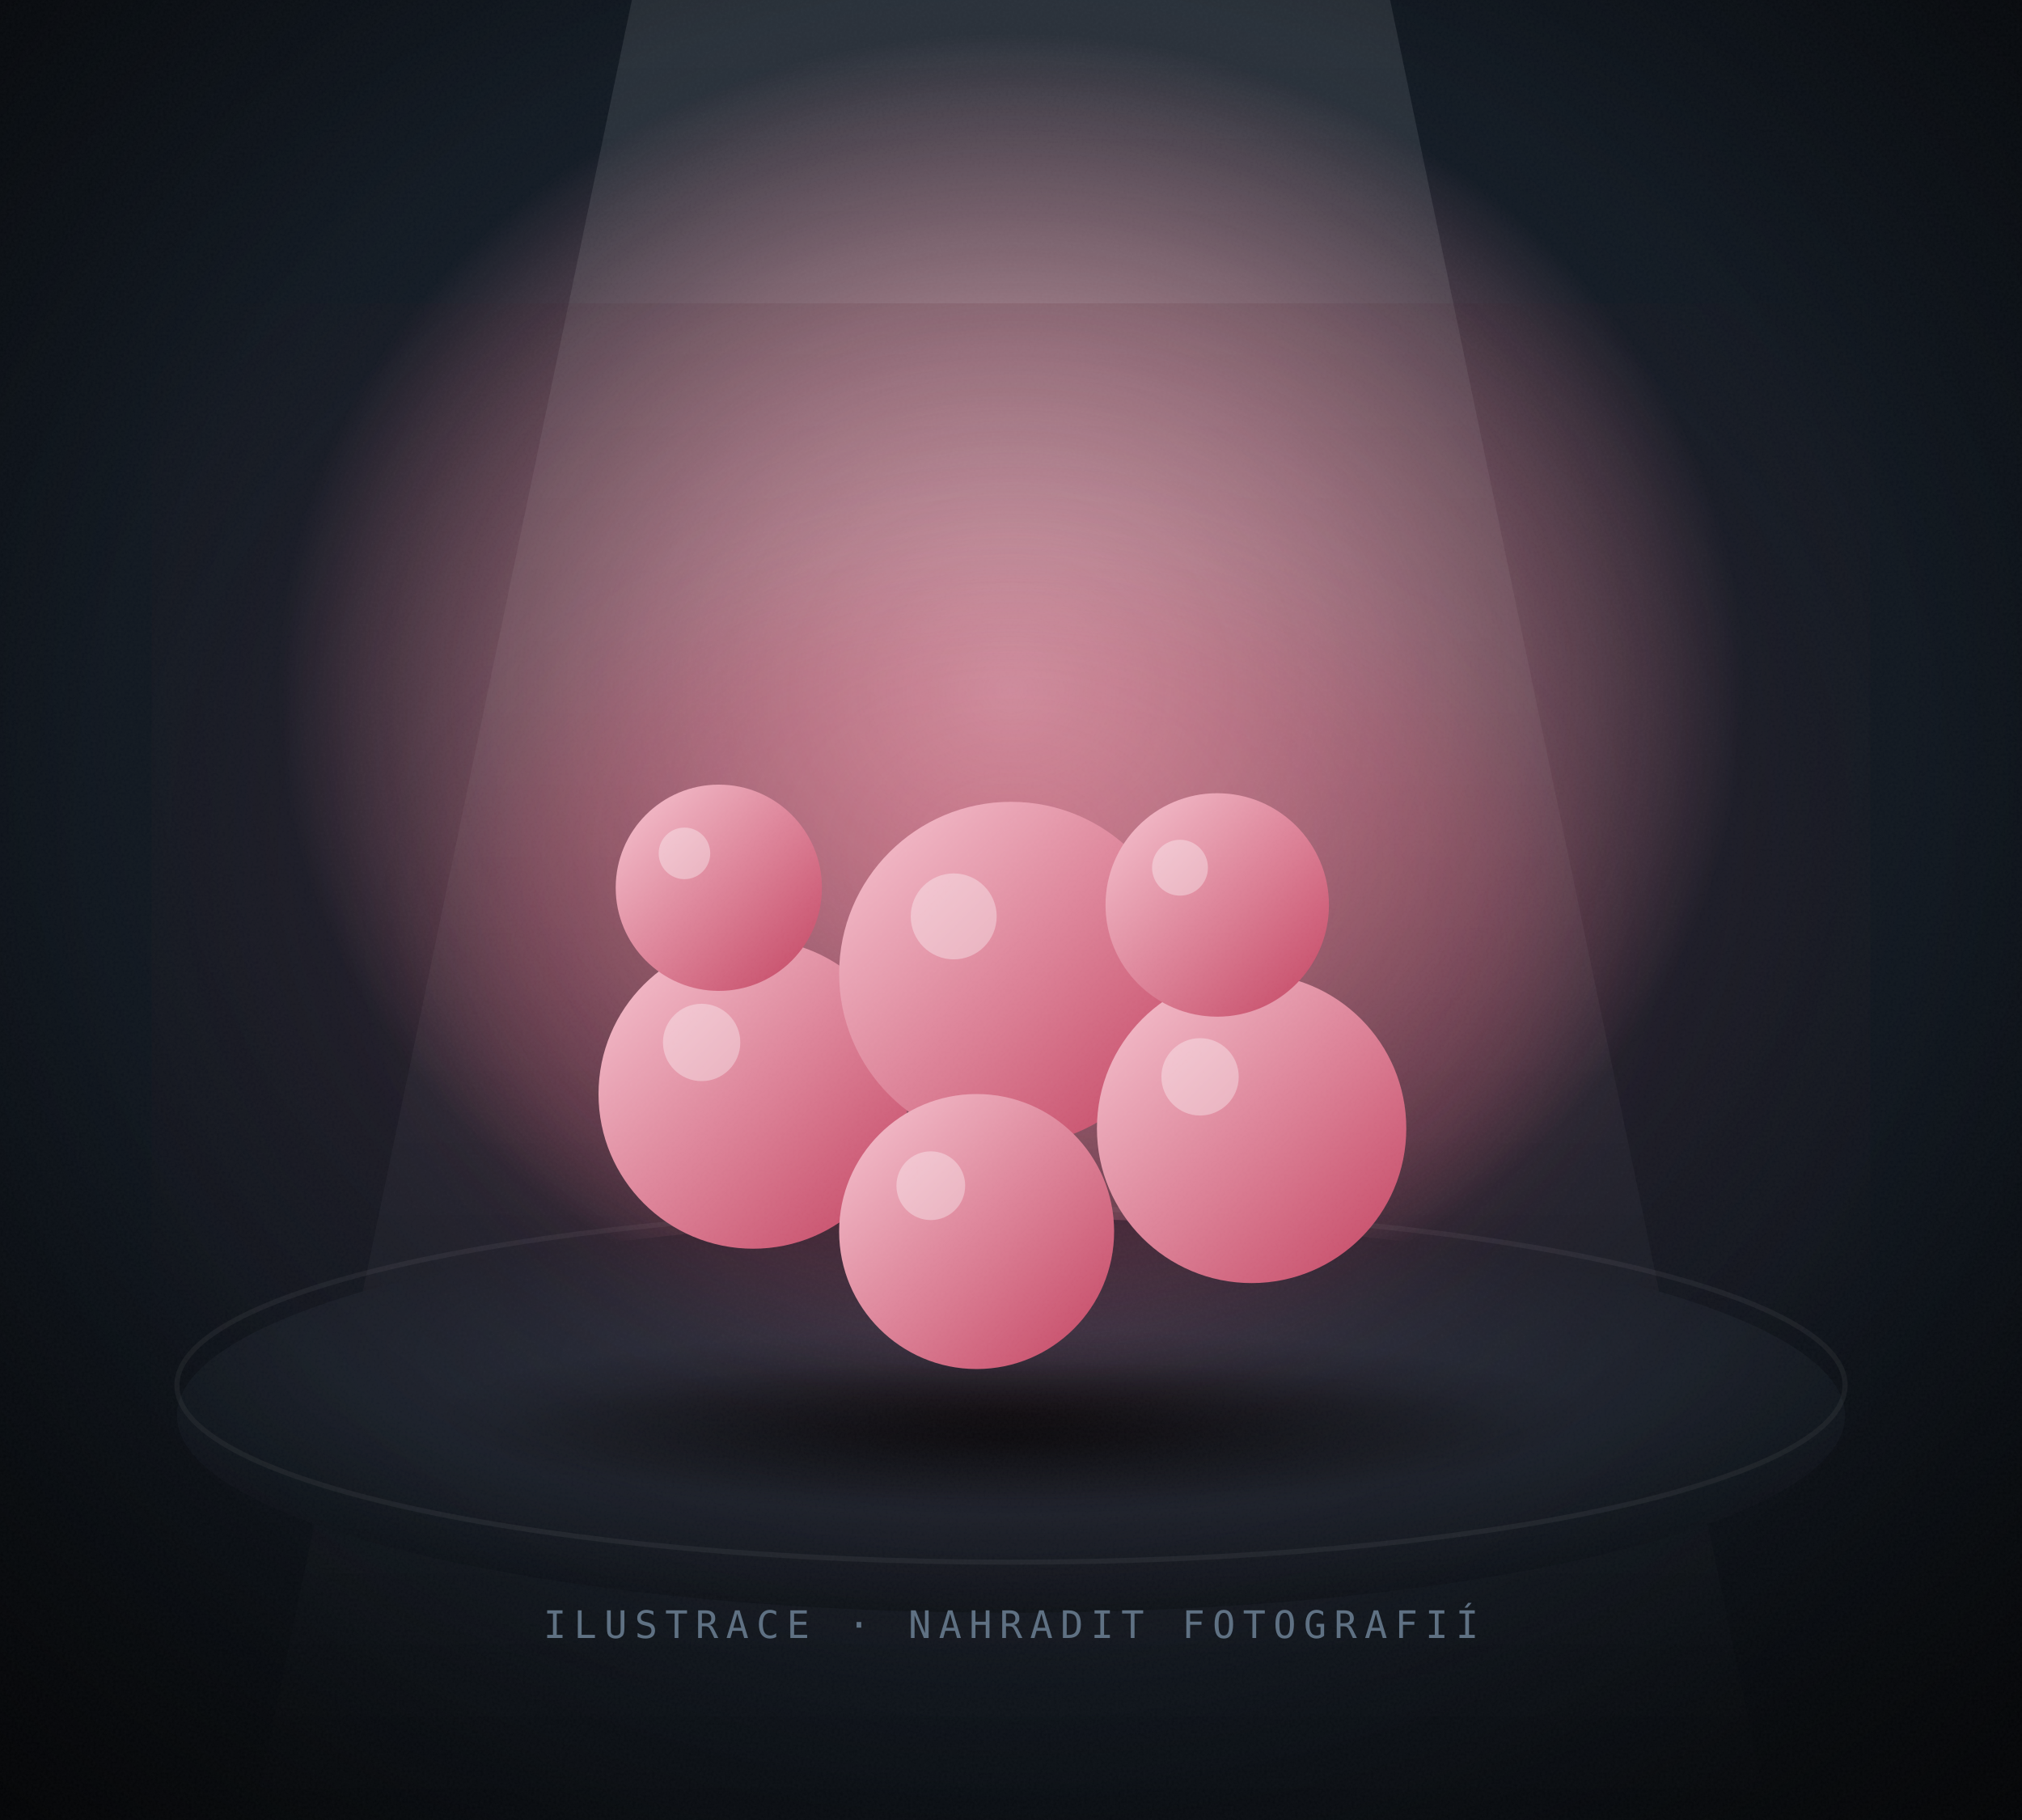
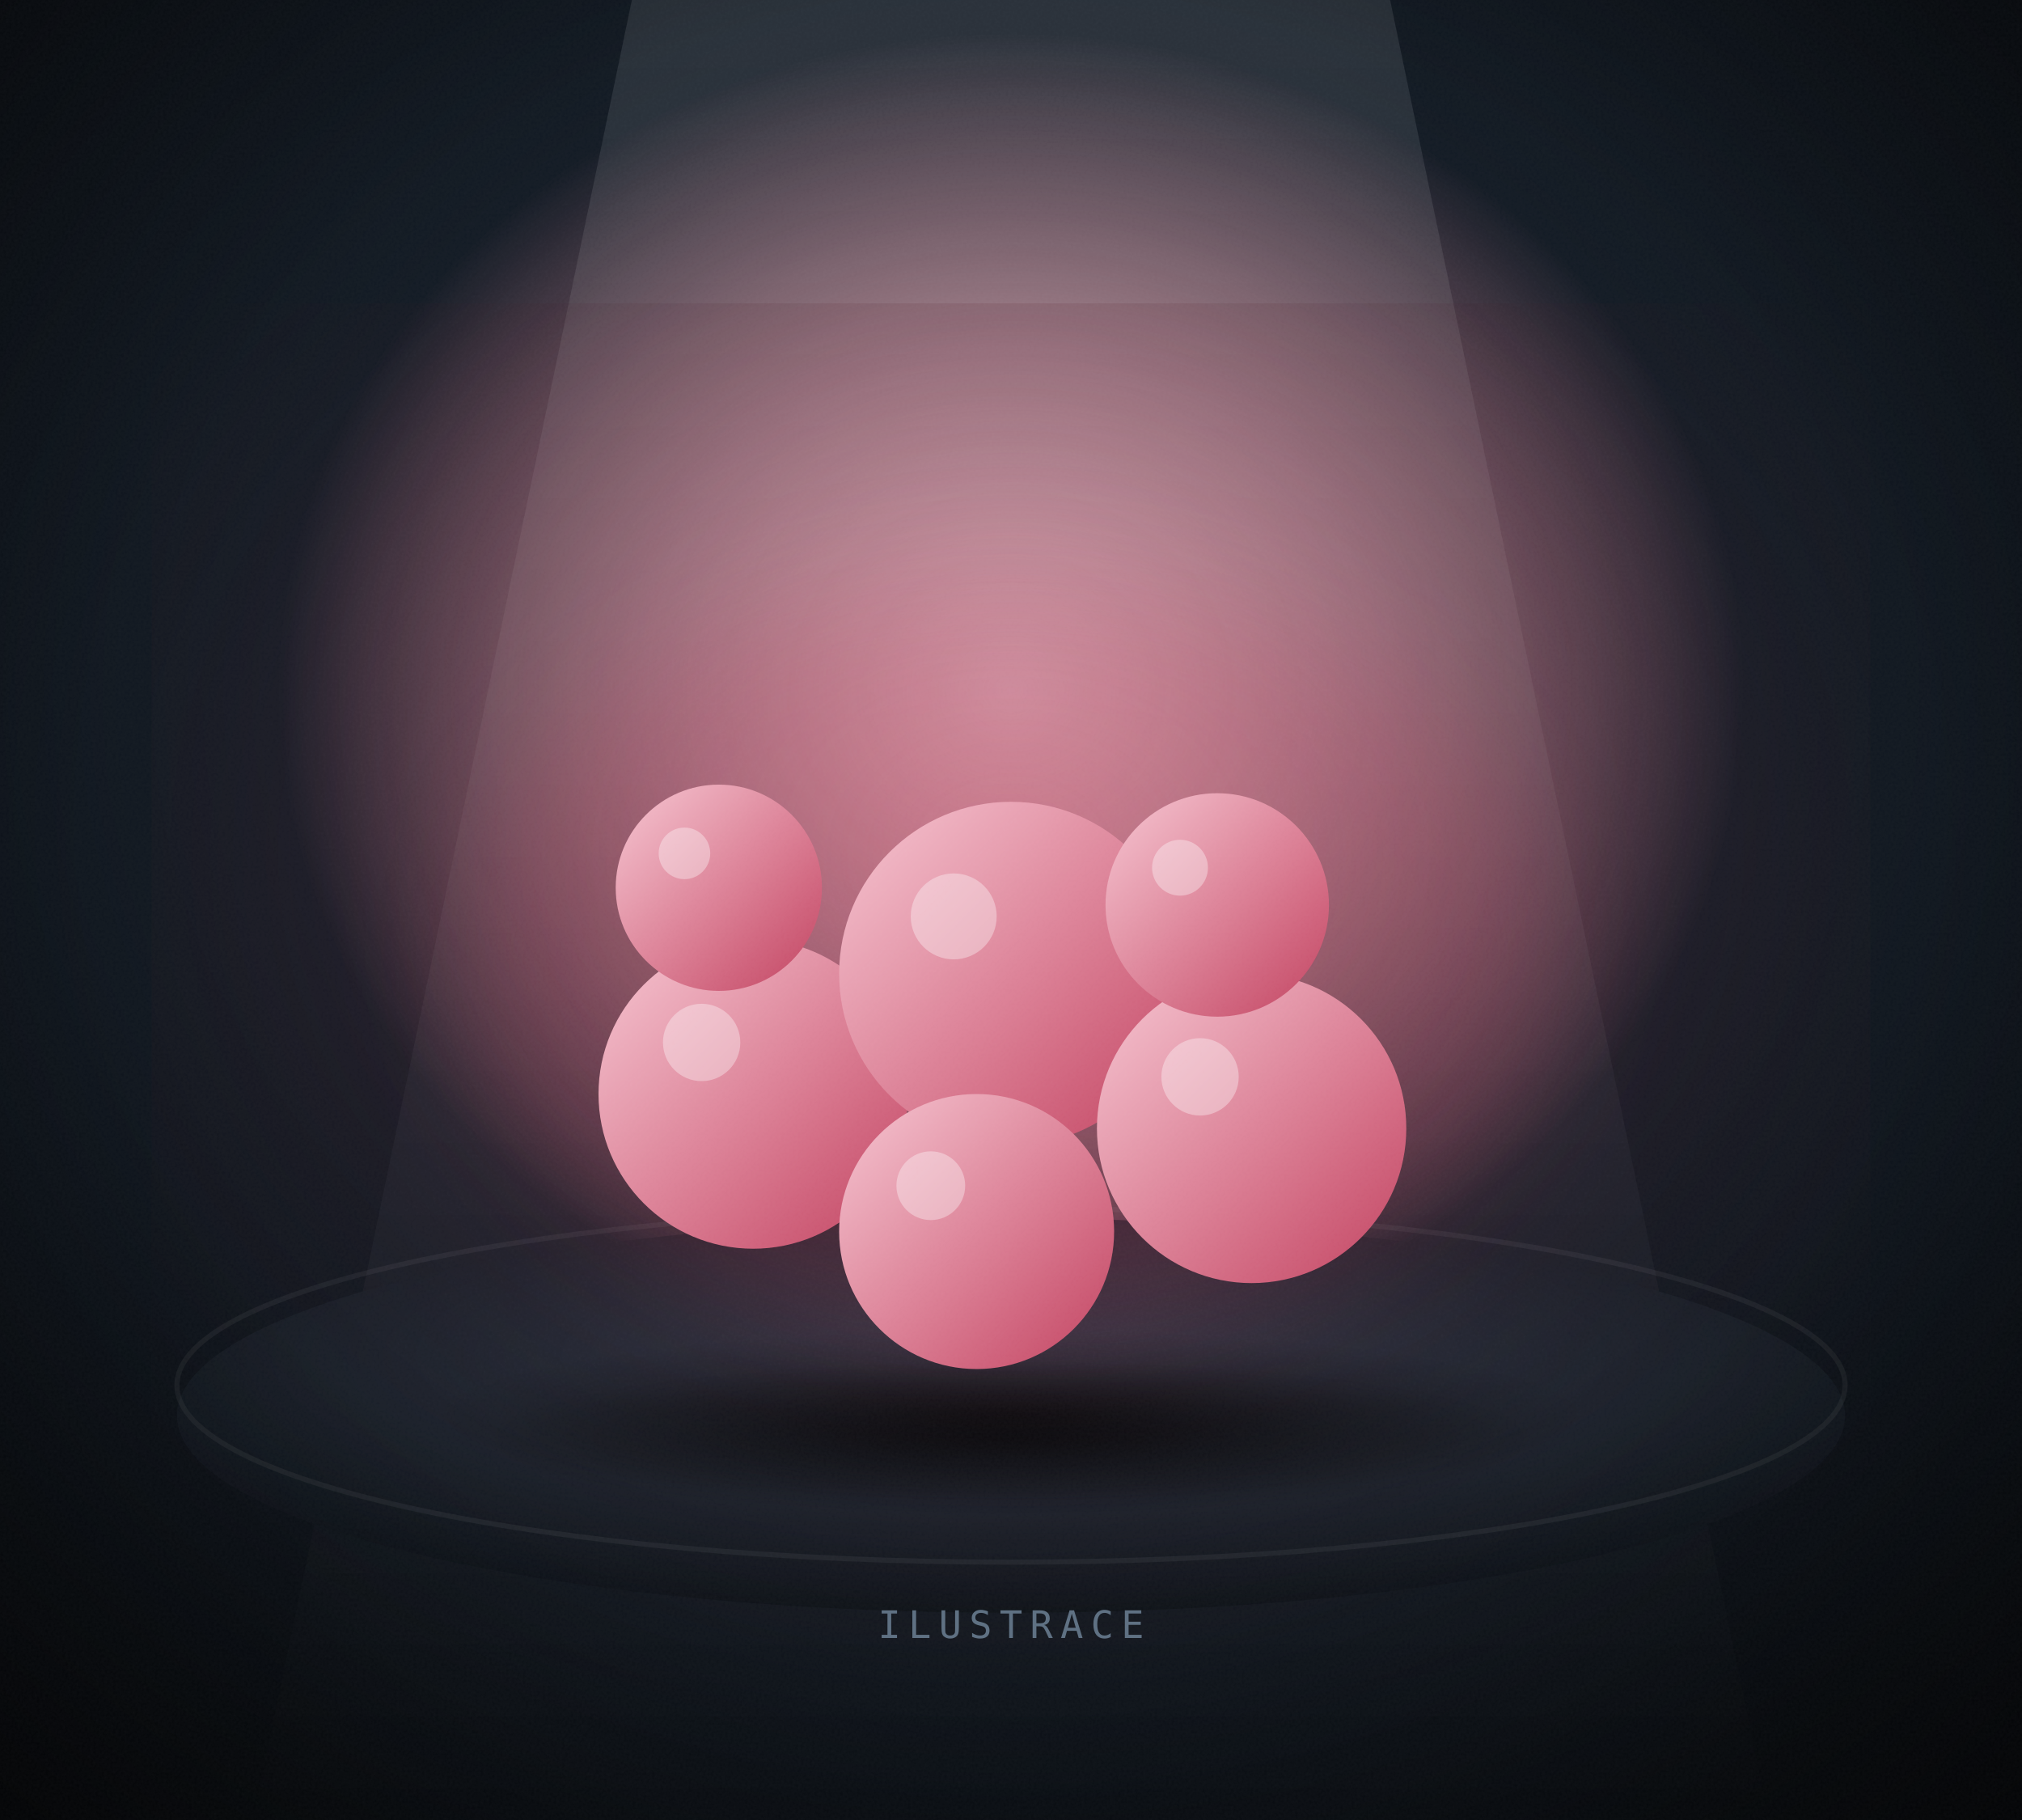
<svg xmlns="http://www.w3.org/2000/svg" viewBox="0 0 800 720" width="800" height="720">
  <defs>
    <radialGradient id="bg-cat-ovoce" cx="50%" cy="38%" r="80%">
      <stop offset="0%" stop-color="#c2415f" stop-opacity="0.28" />
      <stop offset="45%" stop-color="#121a24" />
      <stop offset="100%" stop-color="#06080b" />
    </radialGradient>
    <linearGradient id="beam-cat-ovoce" x1="0" y1="0" x2="0" y2="1">
      <stop offset="0%" stop-color="#ffffff" stop-opacity="0.10" />
      <stop offset="100%" stop-color="#ffffff" stop-opacity="0" />
    </linearGradient>
    <radialGradient id="slab-cat-ovoce" cx="50%" cy="35%" r="65%">
      <stop offset="0%" stop-color="#2a3644" />
      <stop offset="70%" stop-color="#151c25" />
      <stop offset="100%" stop-color="#0c1117" />
    </radialGradient>
    <radialGradient id="shadow-cat-ovoce" cx="50%" cy="50%" r="50%">
      <stop offset="0%" stop-color="#000" stop-opacity="0.65" />
      <stop offset="100%" stop-color="#000" stop-opacity="0" />
    </radialGradient>
    <radialGradient id="vig-cat-ovoce" cx="50%" cy="45%" r="75%">
      <stop offset="60%" stop-color="#000" stop-opacity="0" />
      <stop offset="100%" stop-color="#000" stop-opacity="0.55" />
    </radialGradient>
    <filter id="grain-cat-ovoce">
      <feTurbulence type="fractalNoise" baseFrequency="0.9" numOctaves="2" stitchTiles="stitch" />
      <feColorMatrix values="0 0 0 0 1  0 0 0 0 1  0 0 0 0 1  0 0 0 0.05 0" />
    </filter>
    <filter id="soft-cat-ovoce" x="-20%" y="-20%" width="140%" height="140%">
      <feGaussianBlur stdDeviation="22" />
    </filter>
  </defs>
  <rect width="800" height="720" fill="url(#bg-cat-ovoce)" />
  <path d="M250,0 L550,0 L700,720 L100,720 Z" fill="url(#beam-cat-ovoce)" />
  <ellipse cx="400" cy="560" rx="330" ry="78" fill="url(#slab-cat-ovoce)" />
  <ellipse cx="400" cy="548" rx="330" ry="70" fill="none" stroke="#ffffff" stroke-opacity="0.06" stroke-width="2" />
  <ellipse cx="400" cy="560" rx="230" ry="34" fill="url(#shadow-cat-ovoce)" />
  <ellipse cx="400" cy="380" rx="220" ry="150" fill="#c2415f" opacity="0.18" filter="url(#soft-cat-ovoce)" />
  <svg x="60" y="120" width="680" height="544" viewBox="0 0 200 160" class="" aria-hidden="true">
    <defs>
      <radialGradient id="gberriesc2415fbg" cx="50%" cy="40%" r="70%">
        <stop offset="0%" stop-color="#c2415f" stop-opacity="0.35" />
        <stop offset="100%" stop-color="#0a0d12" stop-opacity="0" />
      </radialGradient>
      <linearGradient id="gberriesc2415f" x1="0" y1="0" x2="1" y2="1">
        <stop offset="0%" stop-color="#f7c6d2" />
        <stop offset="100%" stop-color="#c2415f" />
      </linearGradient>
      <radialGradient id="gberriesc2415fsh" cx="50%" cy="50%" r="50%">
        <stop offset="0%" stop-color="#000" stop-opacity="0.55" />
        <stop offset="100%" stop-color="#000" stop-opacity="0" />
      </radialGradient>
    </defs>
    <rect width="200" height="160" fill="url(#gberriesc2415fbg)" />
    <ellipse cx="100" cy="132" rx="62" ry="9" fill="url(#gberriesc2415fsh)" />
    <g>
      <g>
        <circle cx="70" cy="92" r="18" fill="url(#gberriesc2415f)" />
        <circle cx="64" cy="86" r="4.5" fill="#fff" opacity="0.35" />
      </g>
      <g>
        <circle cx="100" cy="78" r="20" fill="url(#gberriesc2415f)" />
        <circle cx="93.333" cy="71.333" r="5" fill="#fff" opacity="0.35" />
      </g>
      <g>
        <circle cx="128" cy="96" r="18" fill="url(#gberriesc2415f)" />
        <circle cx="122" cy="90" r="4.5" fill="#fff" opacity="0.35" />
      </g>
      <g>
        <circle cx="96" cy="108" r="16" fill="url(#gberriesc2415f)" />
        <circle cx="90.667" cy="102.667" r="4" fill="#fff" opacity="0.35" />
      </g>
      <g>
        <circle cx="124" cy="70" r="13" fill="url(#gberriesc2415f)" />
        <circle cx="119.667" cy="65.667" r="3.25" fill="#fff" opacity="0.35" />
      </g>
      <g>
        <circle cx="66" cy="68" r="12" fill="url(#gberriesc2415f)" />
        <circle cx="62" cy="64" r="3" fill="#fff" opacity="0.35" />
      </g>
    </g>
  </svg>
  <rect width="800" height="720" fill="url(#vig-cat-ovoce)" />
  <rect width="800" height="720" filter="url(#grain-cat-ovoce)" opacity="0.6" />
-   <text x="400" y="648" text-anchor="middle" font-family="ui-monospace, Menlo, monospace" font-size="15" letter-spacing="3" fill="#5f7183">ILUSTRACE · NAHRADIT FOTOGRAFIÍ</text>
+   <text x="400" y="648" text-anchor="middle" font-family="ui-monospace, Menlo, monospace" font-size="15" letter-spacing="3" fill="#5f7183">ILUSTRACE</text>
</svg>
